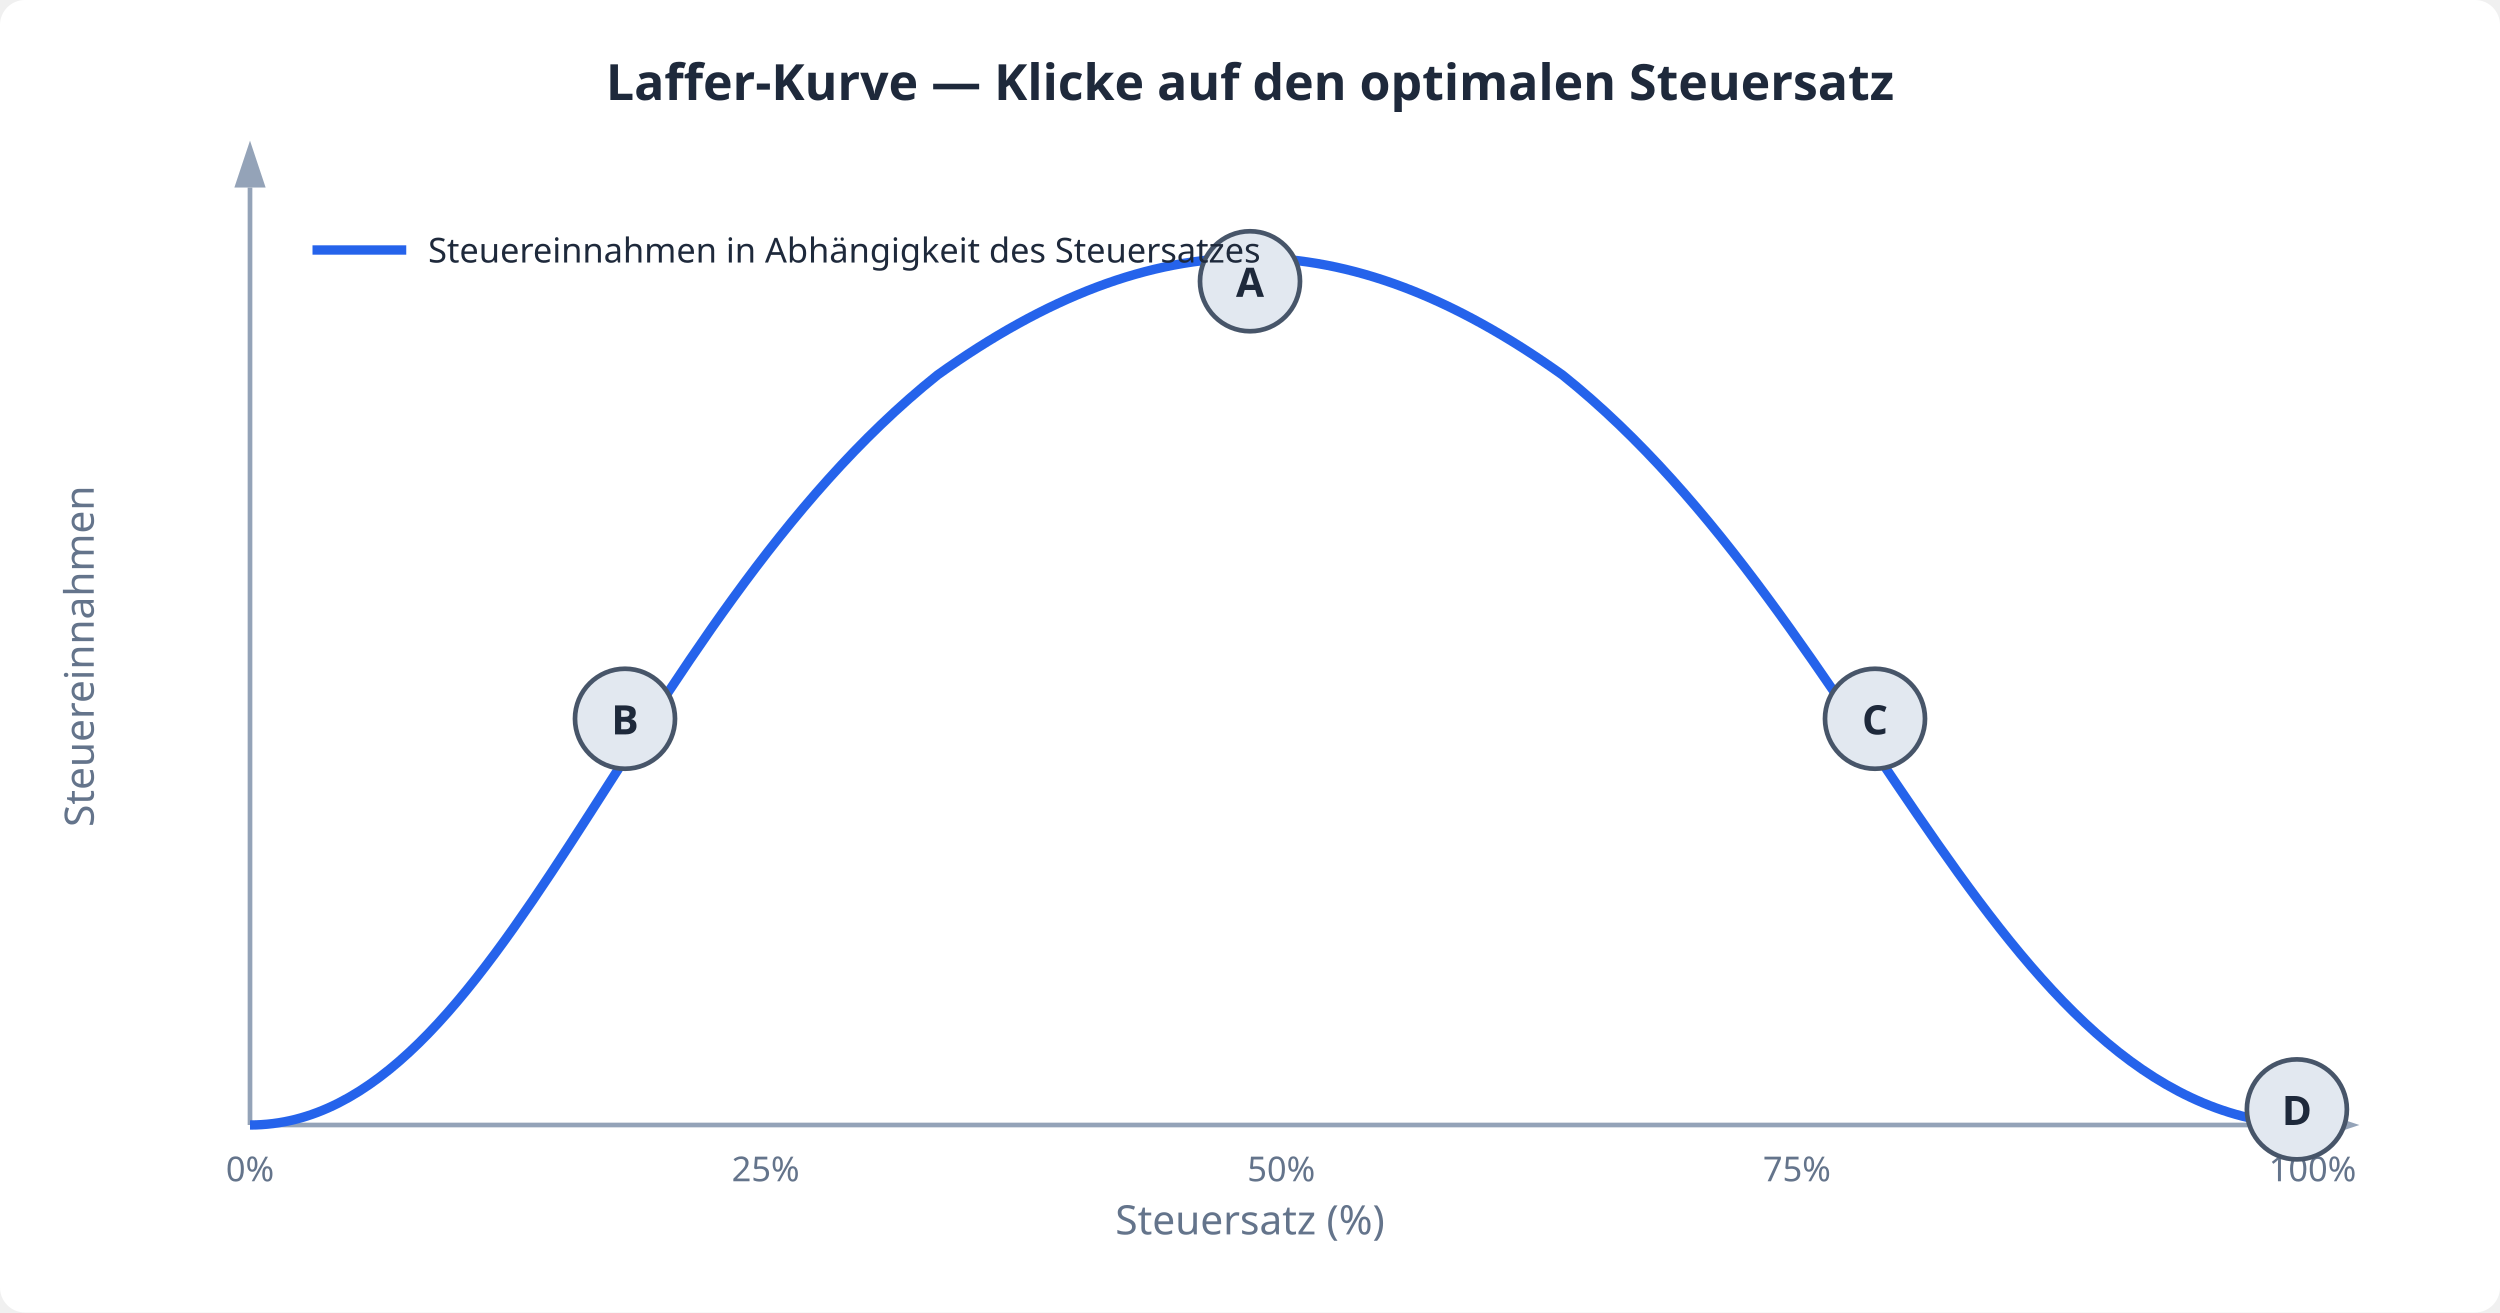
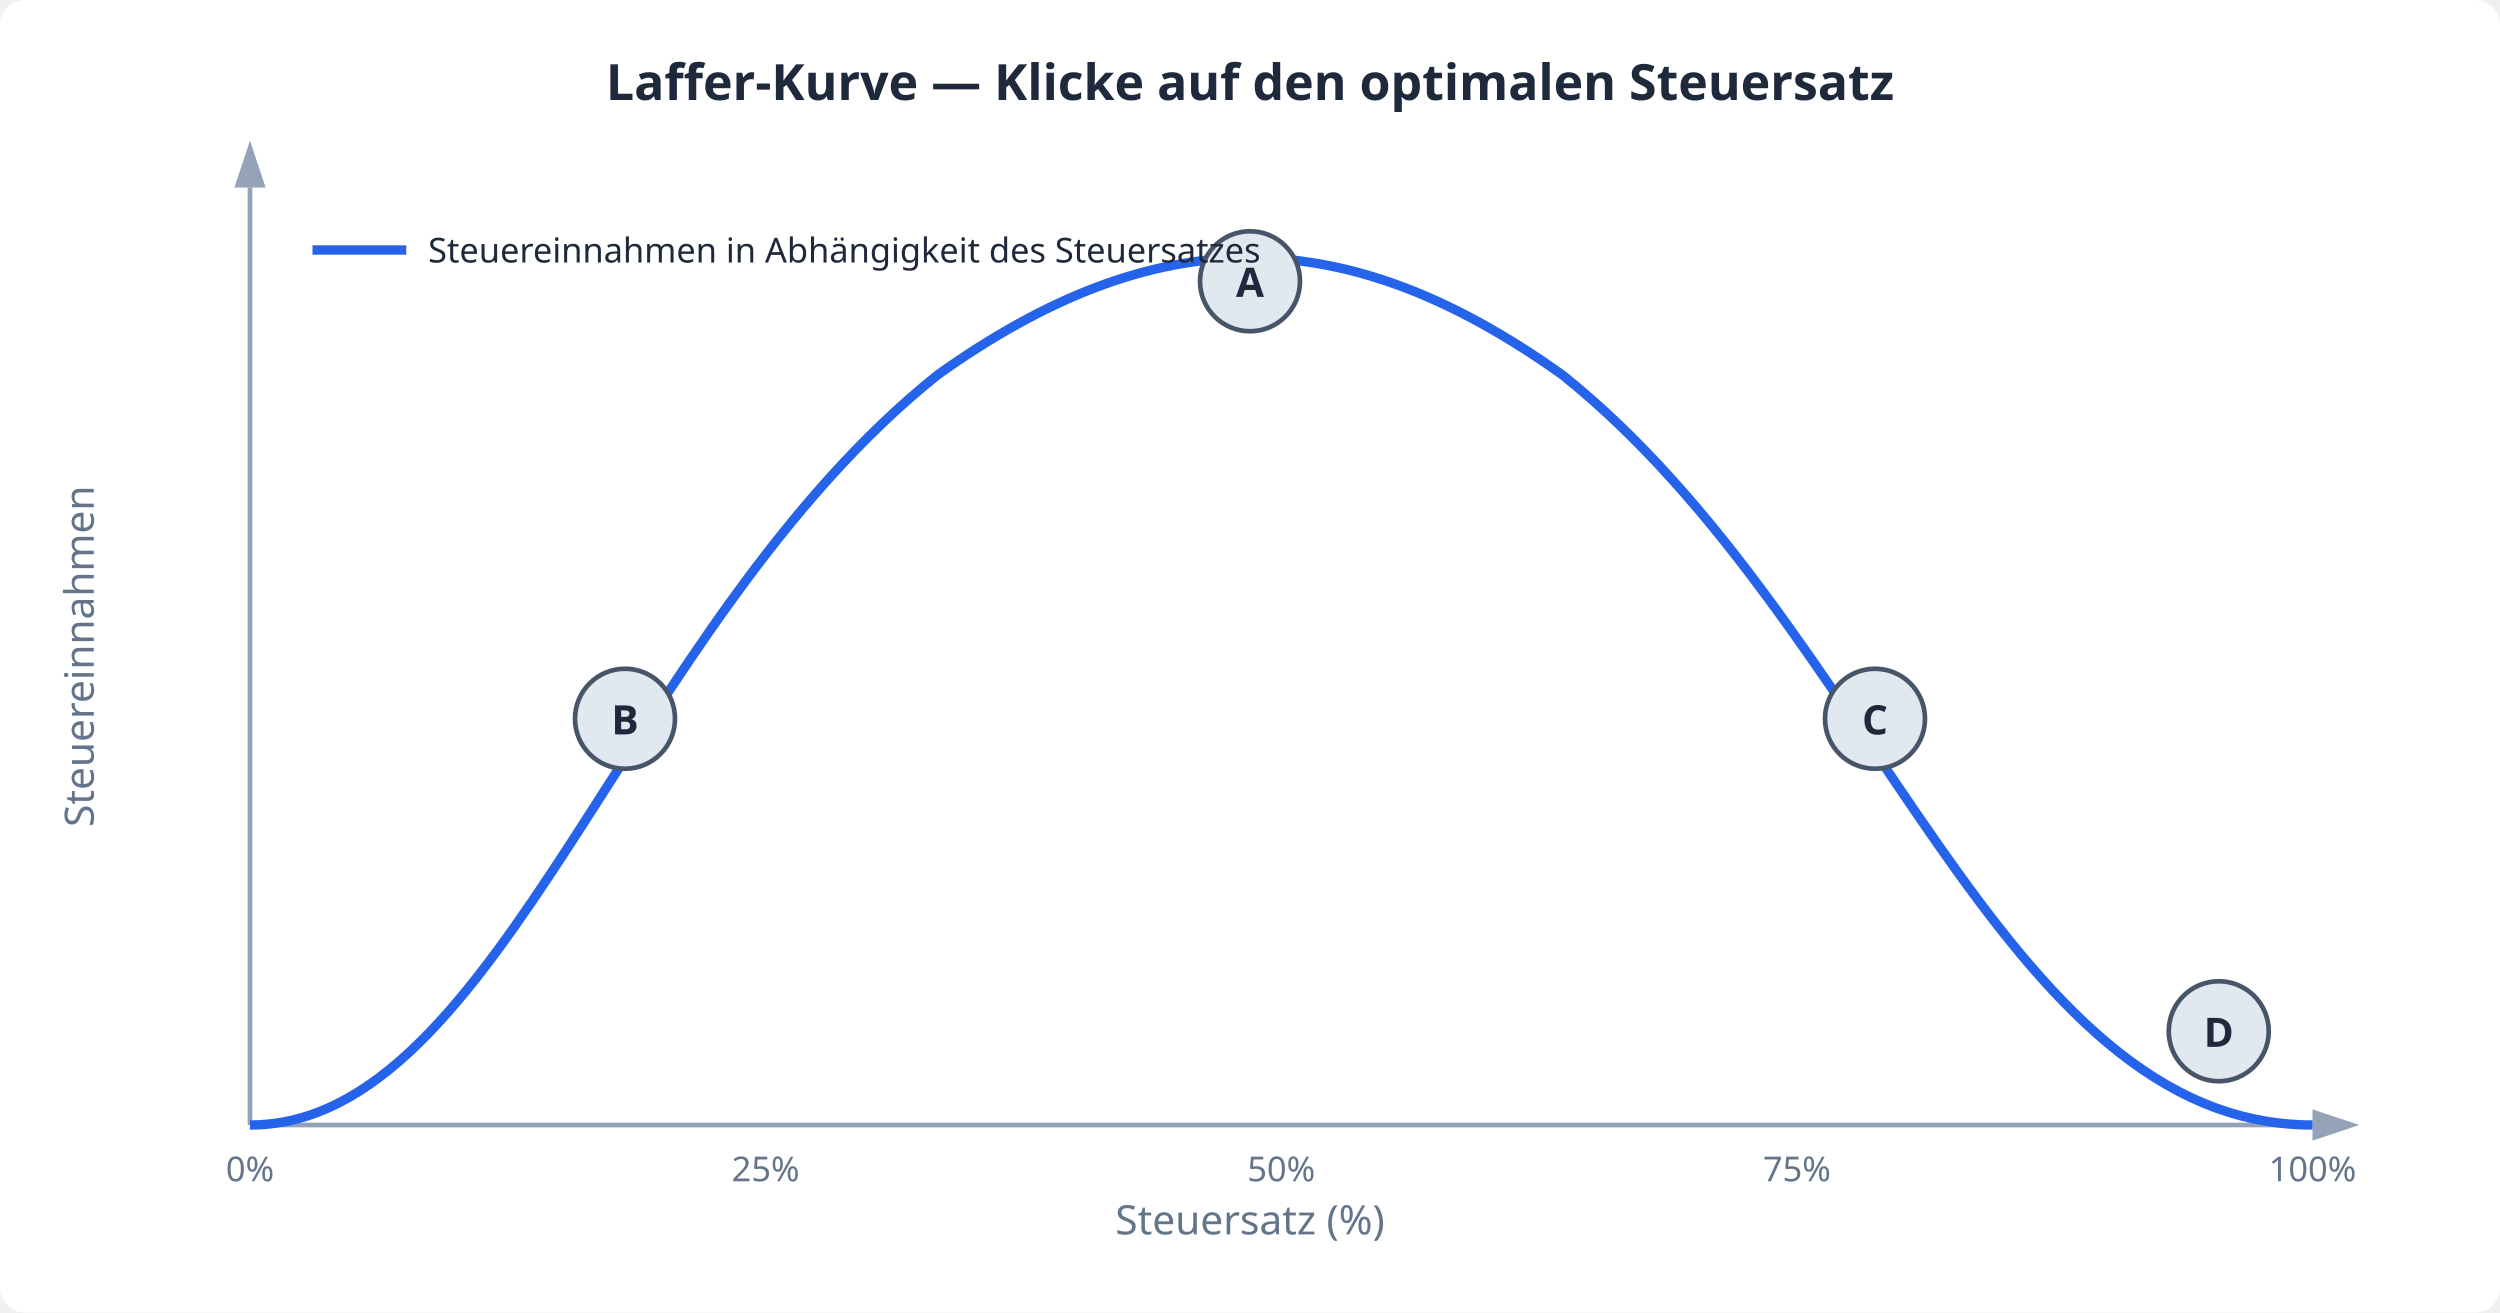
<svg xmlns="http://www.w3.org/2000/svg" viewBox="0 0 800 420" width="800" height="420">
  <rect width="800" height="420" fill="#ffffff" rx="8" />
  <text x="400" y="32" text-anchor="middle" font-family="'DM Sans',system-ui,sans-serif" font-size="16" font-weight="700" fill="#1e293b">Laffer-Kurve — Klicke auf den optimalen Steuersatz</text>
  <line x1="80" y1="360" x2="740" y2="360" stroke="#94a3b8" stroke-width="1.5" />
  <line x1="80" y1="60" x2="80" y2="360" stroke="#94a3b8" stroke-width="1.5" />
  <polygon points="740,355 740,365 755,360" fill="#94a3b8" />
  <polygon points="75,60 85,60 80,45" fill="#94a3b8" />
  <text x="400" y="395" text-anchor="middle" font-family="'DM Sans',system-ui,sans-serif" font-size="13" fill="#64748b">Steuersatz (%)</text>
  <text x="30" y="210" text-anchor="middle" font-family="'DM Sans',system-ui,sans-serif" font-size="13" fill="#64748b" transform="rotate(-90,30,210)">Steuereinnahmen</text>
  <text x="80" y="378" text-anchor="middle" font-family="'DM Sans',system-ui,sans-serif" font-size="11" fill="#64748b">0%</text>
  <text x="245" y="378" text-anchor="middle" font-family="'DM Sans',system-ui,sans-serif" font-size="11" fill="#64748b">25%</text>
  <text x="410" y="378" text-anchor="middle" font-family="'DM Sans',system-ui,sans-serif" font-size="11" fill="#64748b">50%</text>
  <text x="575" y="378" text-anchor="middle" font-family="'DM Sans',system-ui,sans-serif" font-size="11" fill="#64748b">75%</text>
  <text x="740" y="378" text-anchor="middle" font-family="'DM Sans',system-ui,sans-serif" font-size="11" fill="#64748b">100%</text>
  <path d="M80,360 C160,360 200,200 300,120 C370,70 430,70 500,120 C600,200 640,360 740,360" stroke="#2563eb" stroke-width="3" fill="none" />
  <circle cx="400" cy="90" r="16" fill="#e2e8f0" stroke="#475569" stroke-width="1.5" />
  <text x="400" y="95" text-anchor="middle" font-family="'DM Sans',system-ui,sans-serif" font-size="13" font-weight="700" fill="#1e293b">A</text>
  <circle cx="200" cy="230" r="16" fill="#e2e8f0" stroke="#475569" stroke-width="1.5" />
  <text x="200" y="235" text-anchor="middle" font-family="'DM Sans',system-ui,sans-serif" font-size="13" font-weight="700" fill="#1e293b">B</text>
  <circle cx="600" cy="230" r="16" fill="#e2e8f0" stroke="#475569" stroke-width="1.5" />
  <text x="600" y="235" text-anchor="middle" font-family="'DM Sans',system-ui,sans-serif" font-size="13" font-weight="700" fill="#1e293b">C</text>
-   <circle cx="735" cy="355" r="16" fill="#e2e8f0" stroke="#475569" stroke-width="1.5" />
-   <text x="735" y="360" text-anchor="middle" font-family="'DM Sans',system-ui,sans-serif" font-size="13" font-weight="700" fill="#1e293b">D</text>
+   <circle cx="710" cy="330" r="16" fill="#e2e8f0" stroke="#475569" stroke-width="1.5" />
+   <text x="710" y="335" text-anchor="middle" font-family="'DM Sans',system-ui,sans-serif" font-size="13" font-weight="700" fill="#1e293b">D</text>
  <line x1="100" y1="80" x2="130" y2="80" stroke="#2563eb" stroke-width="3" />
  <text x="137" y="84" font-family="'DM Sans',system-ui,sans-serif" font-size="11" fill="#1e293b">Steuereinnahmen in Abhängigkeit des Steuersatzes</text>
</svg>
